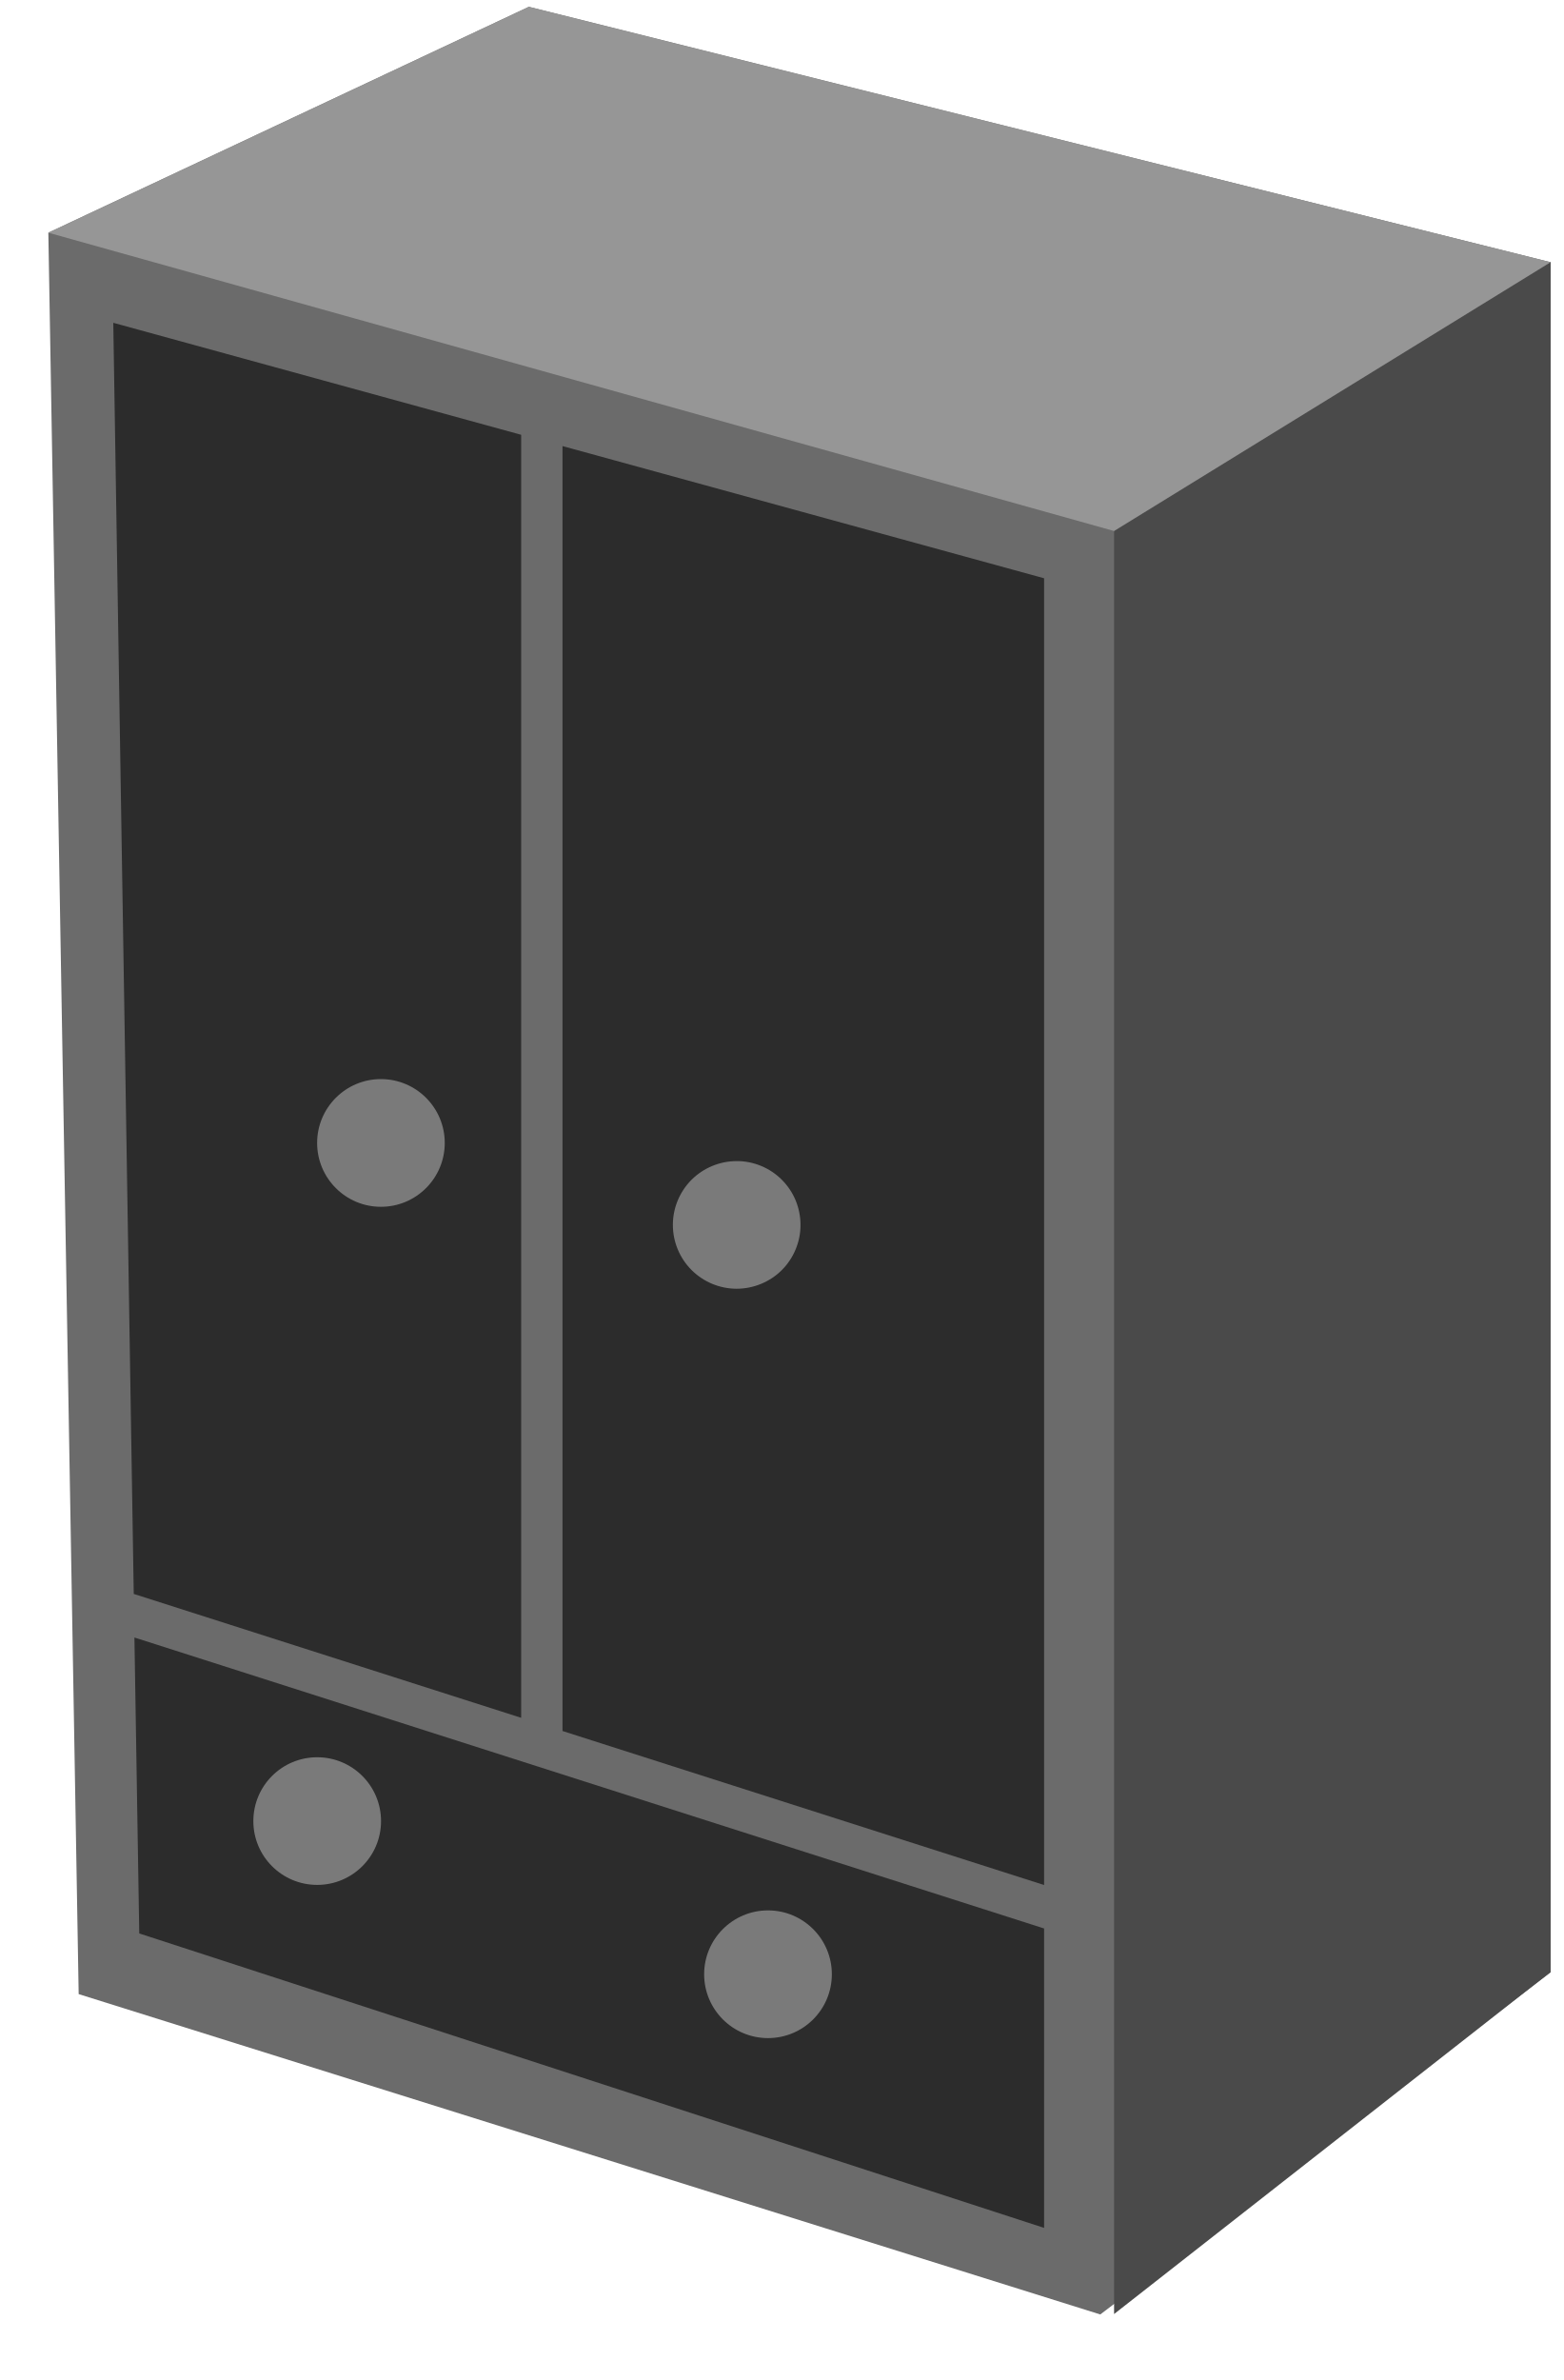
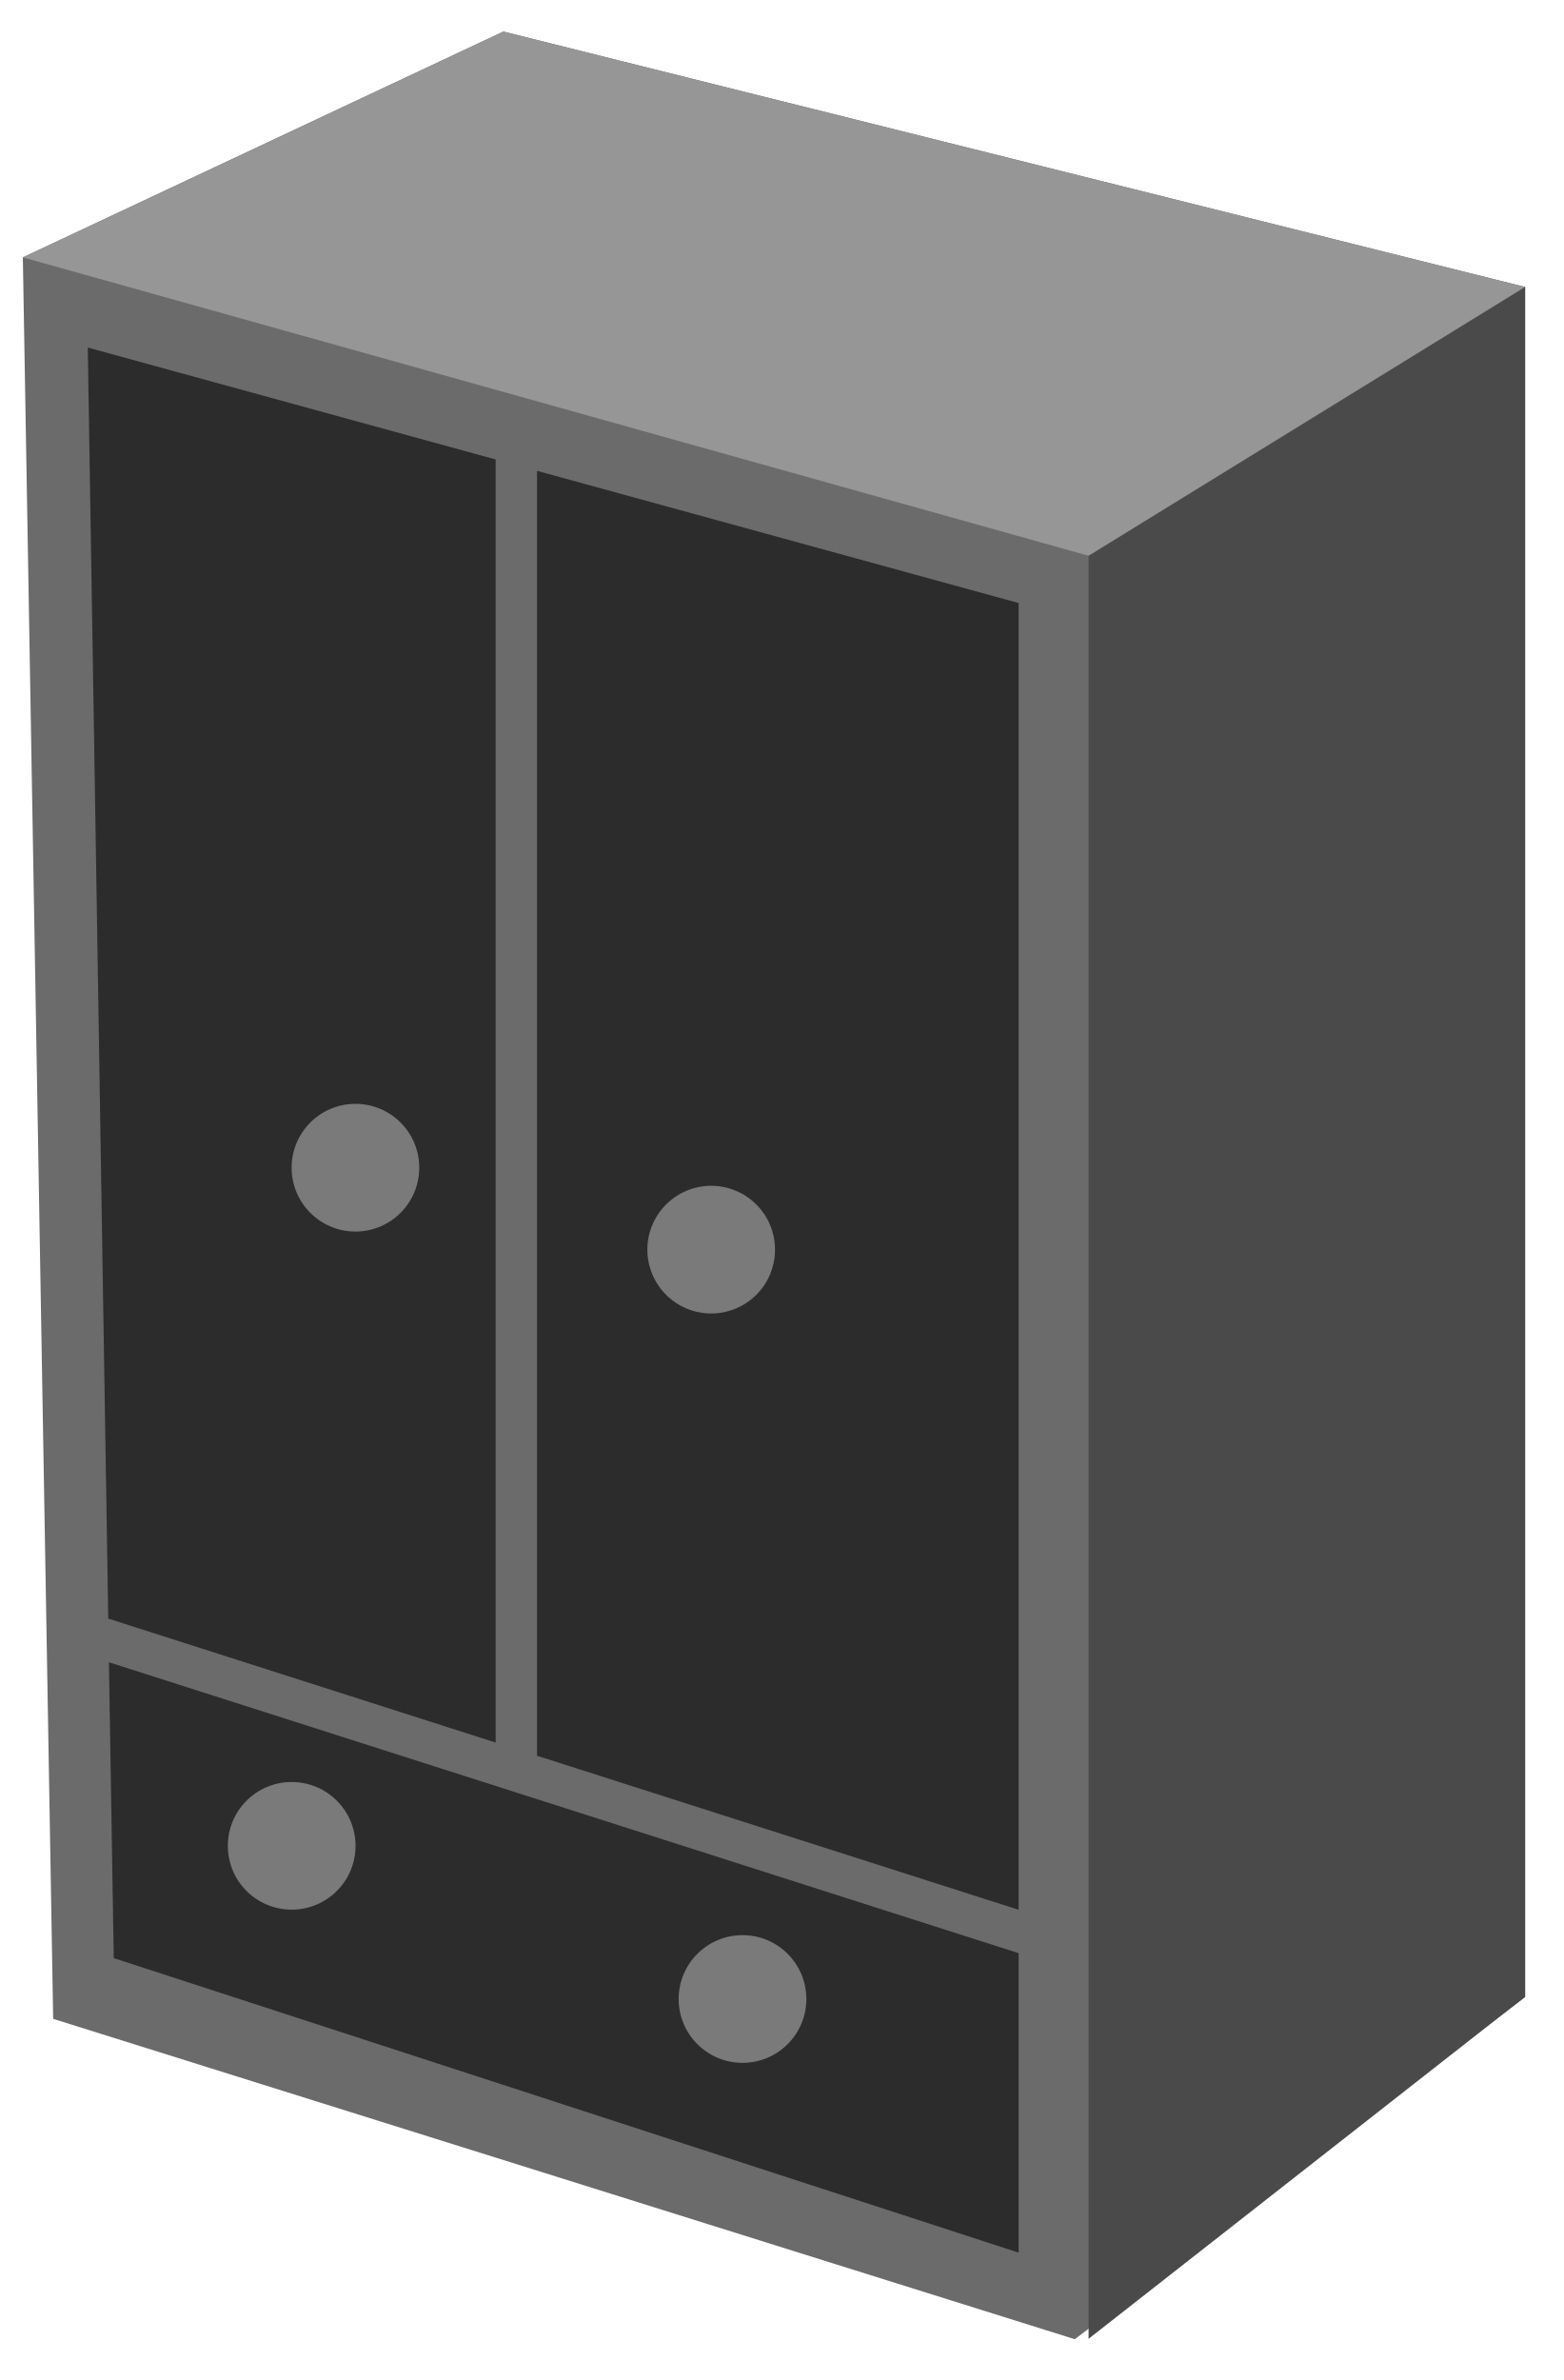
<svg xmlns="http://www.w3.org/2000/svg" width="23" height="35" viewBox="0 0 23 35" fill="none">
-   <path d="M1.783 4.039L16.387 7.802L15.813 33.502L1.783 29.035L1.145 4.486L1.783 4.039Z" fill="#2C2C2C" />
-   <path d="M10.835 17.075C10.958 17.074 11.08 17.099 11.194 17.146C11.308 17.193 11.411 17.262 11.498 17.349C11.585 17.436 11.655 17.54 11.702 17.654C11.749 17.768 11.773 17.89 11.773 18.013C11.774 18.136 11.749 18.258 11.702 18.372C11.655 18.486 11.586 18.59 11.499 18.677C11.412 18.764 11.308 18.833 11.194 18.88C11.08 18.927 10.958 18.952 10.835 18.952C10.586 18.952 10.347 18.853 10.171 18.677C9.995 18.501 9.896 18.262 9.896 18.013C9.896 17.764 9.995 17.526 10.171 17.349C10.347 17.174 10.586 17.075 10.835 17.075Z" fill="#7A7A7A" />
-   <path d="M4.665 27.719C4.146 27.719 3.726 27.299 3.726 26.781C3.726 26.262 4.146 25.842 4.665 25.842C5.183 25.842 5.604 26.262 5.604 26.781C5.604 27.299 5.183 27.719 4.665 27.719Z" fill="#7A7A7A" />
-   <path d="M11.295 29.972C10.777 29.972 10.356 29.552 10.356 29.033C10.356 28.515 10.777 28.094 11.295 28.094C11.814 28.094 12.234 28.515 12.234 29.033C12.234 29.552 11.814 29.972 11.295 29.972Z" fill="#7A7A7A" />
-   <path d="M7.778 0.1L22.805 3.856V29.006L16.182 34.036L1.157 29.325L0.711 3.422L7.778 0.1ZM15.356 8.504L8.273 6.56V25.456L15.356 27.721V8.504ZM2.048 28.433L15.356 32.763V28.36L1.977 24.081L2.048 28.433ZM1.967 23.44L7.665 25.262V6.394L1.666 4.747L1.967 23.44Z" fill="#6B6B6B" />
-   <path d="M5.602 17.747C5.084 17.747 4.664 17.326 4.664 16.808C4.664 16.29 5.084 15.869 5.602 15.869C6.121 15.869 6.541 16.29 6.541 16.808C6.541 17.326 6.121 17.747 5.602 17.747Z" fill="#7A7A7A" />
-   <path d="M22.805 3.85L16.385 7.587V34.03L22.805 29V3.85Z" fill="#4A4A4A" />
-   <path d="M22.805 3.856L16.385 7.809L0.711 3.422L7.778 0.1L22.805 3.856Z" fill="#969696" />
+   <path d="M1.408 4.403L16.012 8.166L15.438 33.865L1.408 29.398L0.77 4.85L1.408 4.403Z" fill="#2C2C2C" />
+   <path d="M10.46 17.438C10.583 17.438 10.705 17.462 10.819 17.51C10.933 17.557 11.036 17.626 11.123 17.713C11.21 17.8 11.28 17.904 11.327 18.017C11.374 18.131 11.398 18.253 11.398 18.377C11.399 18.5 11.374 18.622 11.327 18.736C11.28 18.85 11.211 18.953 11.124 19.041C11.037 19.128 10.933 19.197 10.819 19.244C10.705 19.291 10.583 19.316 10.46 19.316C10.211 19.316 9.972 19.217 9.796 19.041C9.62 18.865 9.521 18.626 9.521 18.377C9.521 18.128 9.62 17.889 9.796 17.713C9.972 17.537 10.211 17.438 10.46 17.438Z" fill="#7A7A7A" />
+   <path d="M4.29 28.083C3.771 28.083 3.351 27.663 3.351 27.145C3.351 26.626 3.771 26.206 4.29 26.206C4.808 26.206 5.229 26.626 5.229 27.145C5.229 27.663 4.808 28.083 4.29 28.083Z" fill="#7A7A7A" />
+   <path d="M10.92 30.336C10.402 30.336 9.981 29.916 9.981 29.397C9.981 28.878 10.402 28.458 10.92 28.458C11.439 28.458 11.859 28.878 11.859 29.397C11.859 29.916 11.439 30.336 10.92 30.336Z" fill="#7A7A7A" />
+   <path d="M7.403 0.464L22.43 4.22V29.37L15.807 34.4L0.782 29.689L0.336 3.785L7.403 0.464ZM14.981 8.868L7.898 6.924V25.82L14.981 28.085V8.868ZM1.673 28.796L14.981 33.127V28.723L1.602 24.445L1.673 28.796ZM1.592 23.803L7.29 25.626V6.757L1.291 5.111L1.592 23.803Z" fill="#6B6B6B" />
+   <path d="M5.227 18.111C4.709 18.111 4.289 17.69 4.289 17.172C4.289 16.653 4.709 16.233 5.227 16.233C5.746 16.233 6.166 16.653 6.166 17.172C6.166 17.69 5.746 18.111 5.227 18.111Z" fill="#7A7A7A" />
+   <path d="M22.43 4.214L16.01 7.951V34.394L22.43 29.364V4.214Z" fill="#4A4A4A" />
+   <path d="M22.43 4.22L16.01 8.173L0.336 3.785L7.403 0.464L22.43 4.22Z" fill="#969696" />
</svg>
